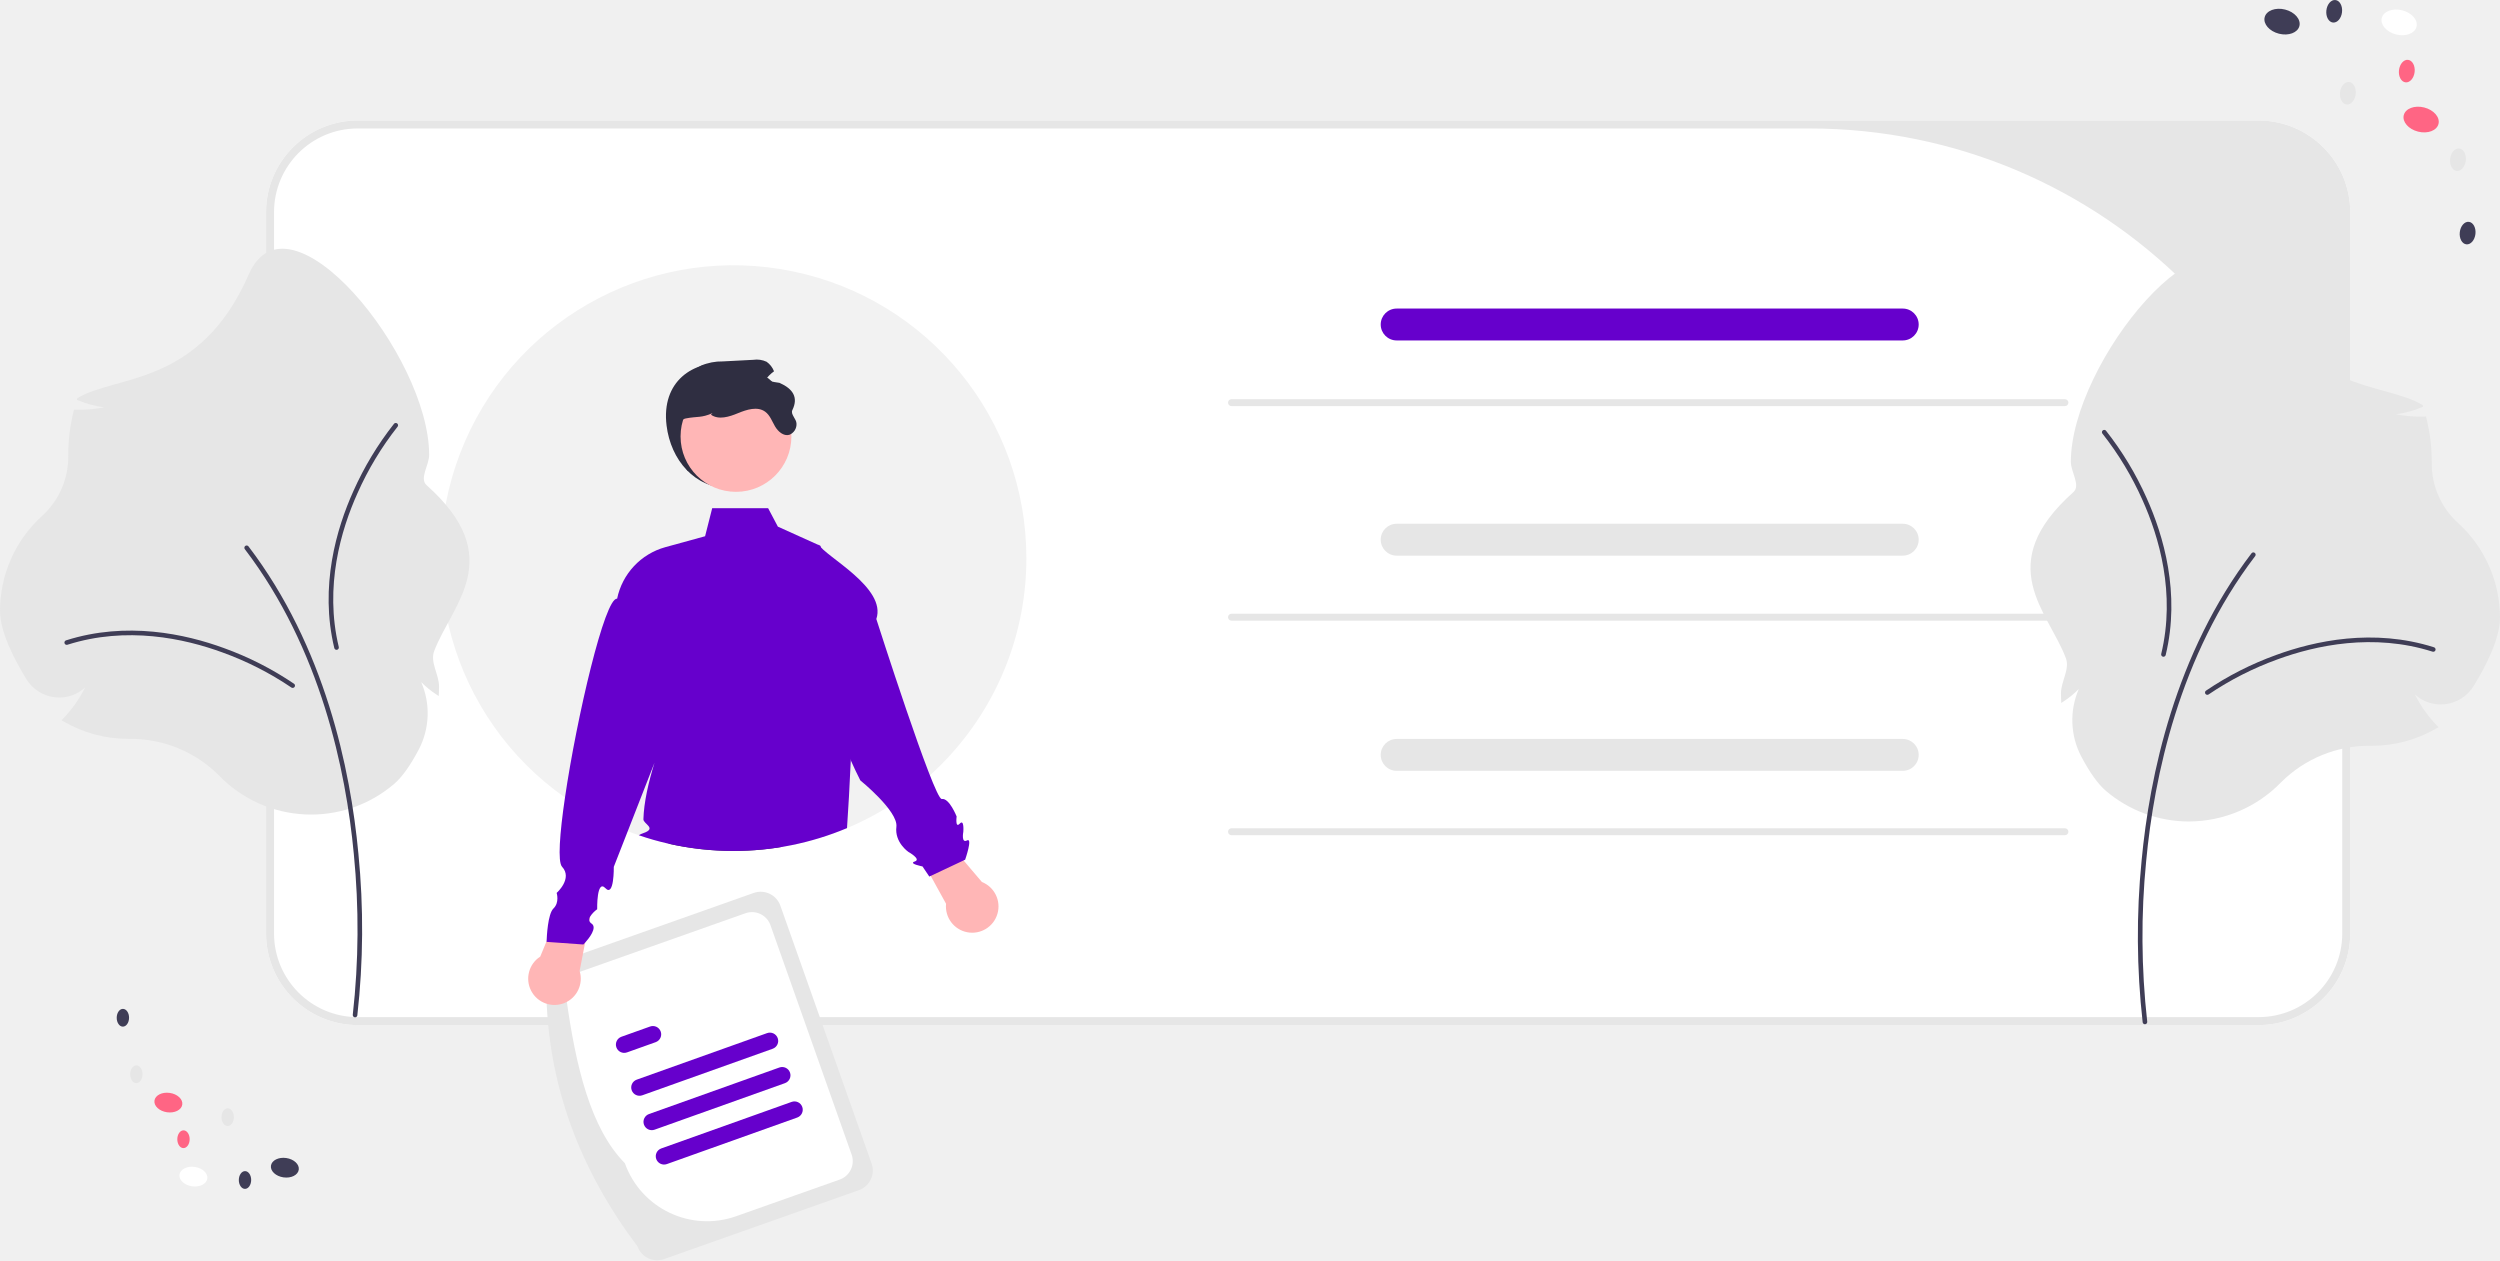
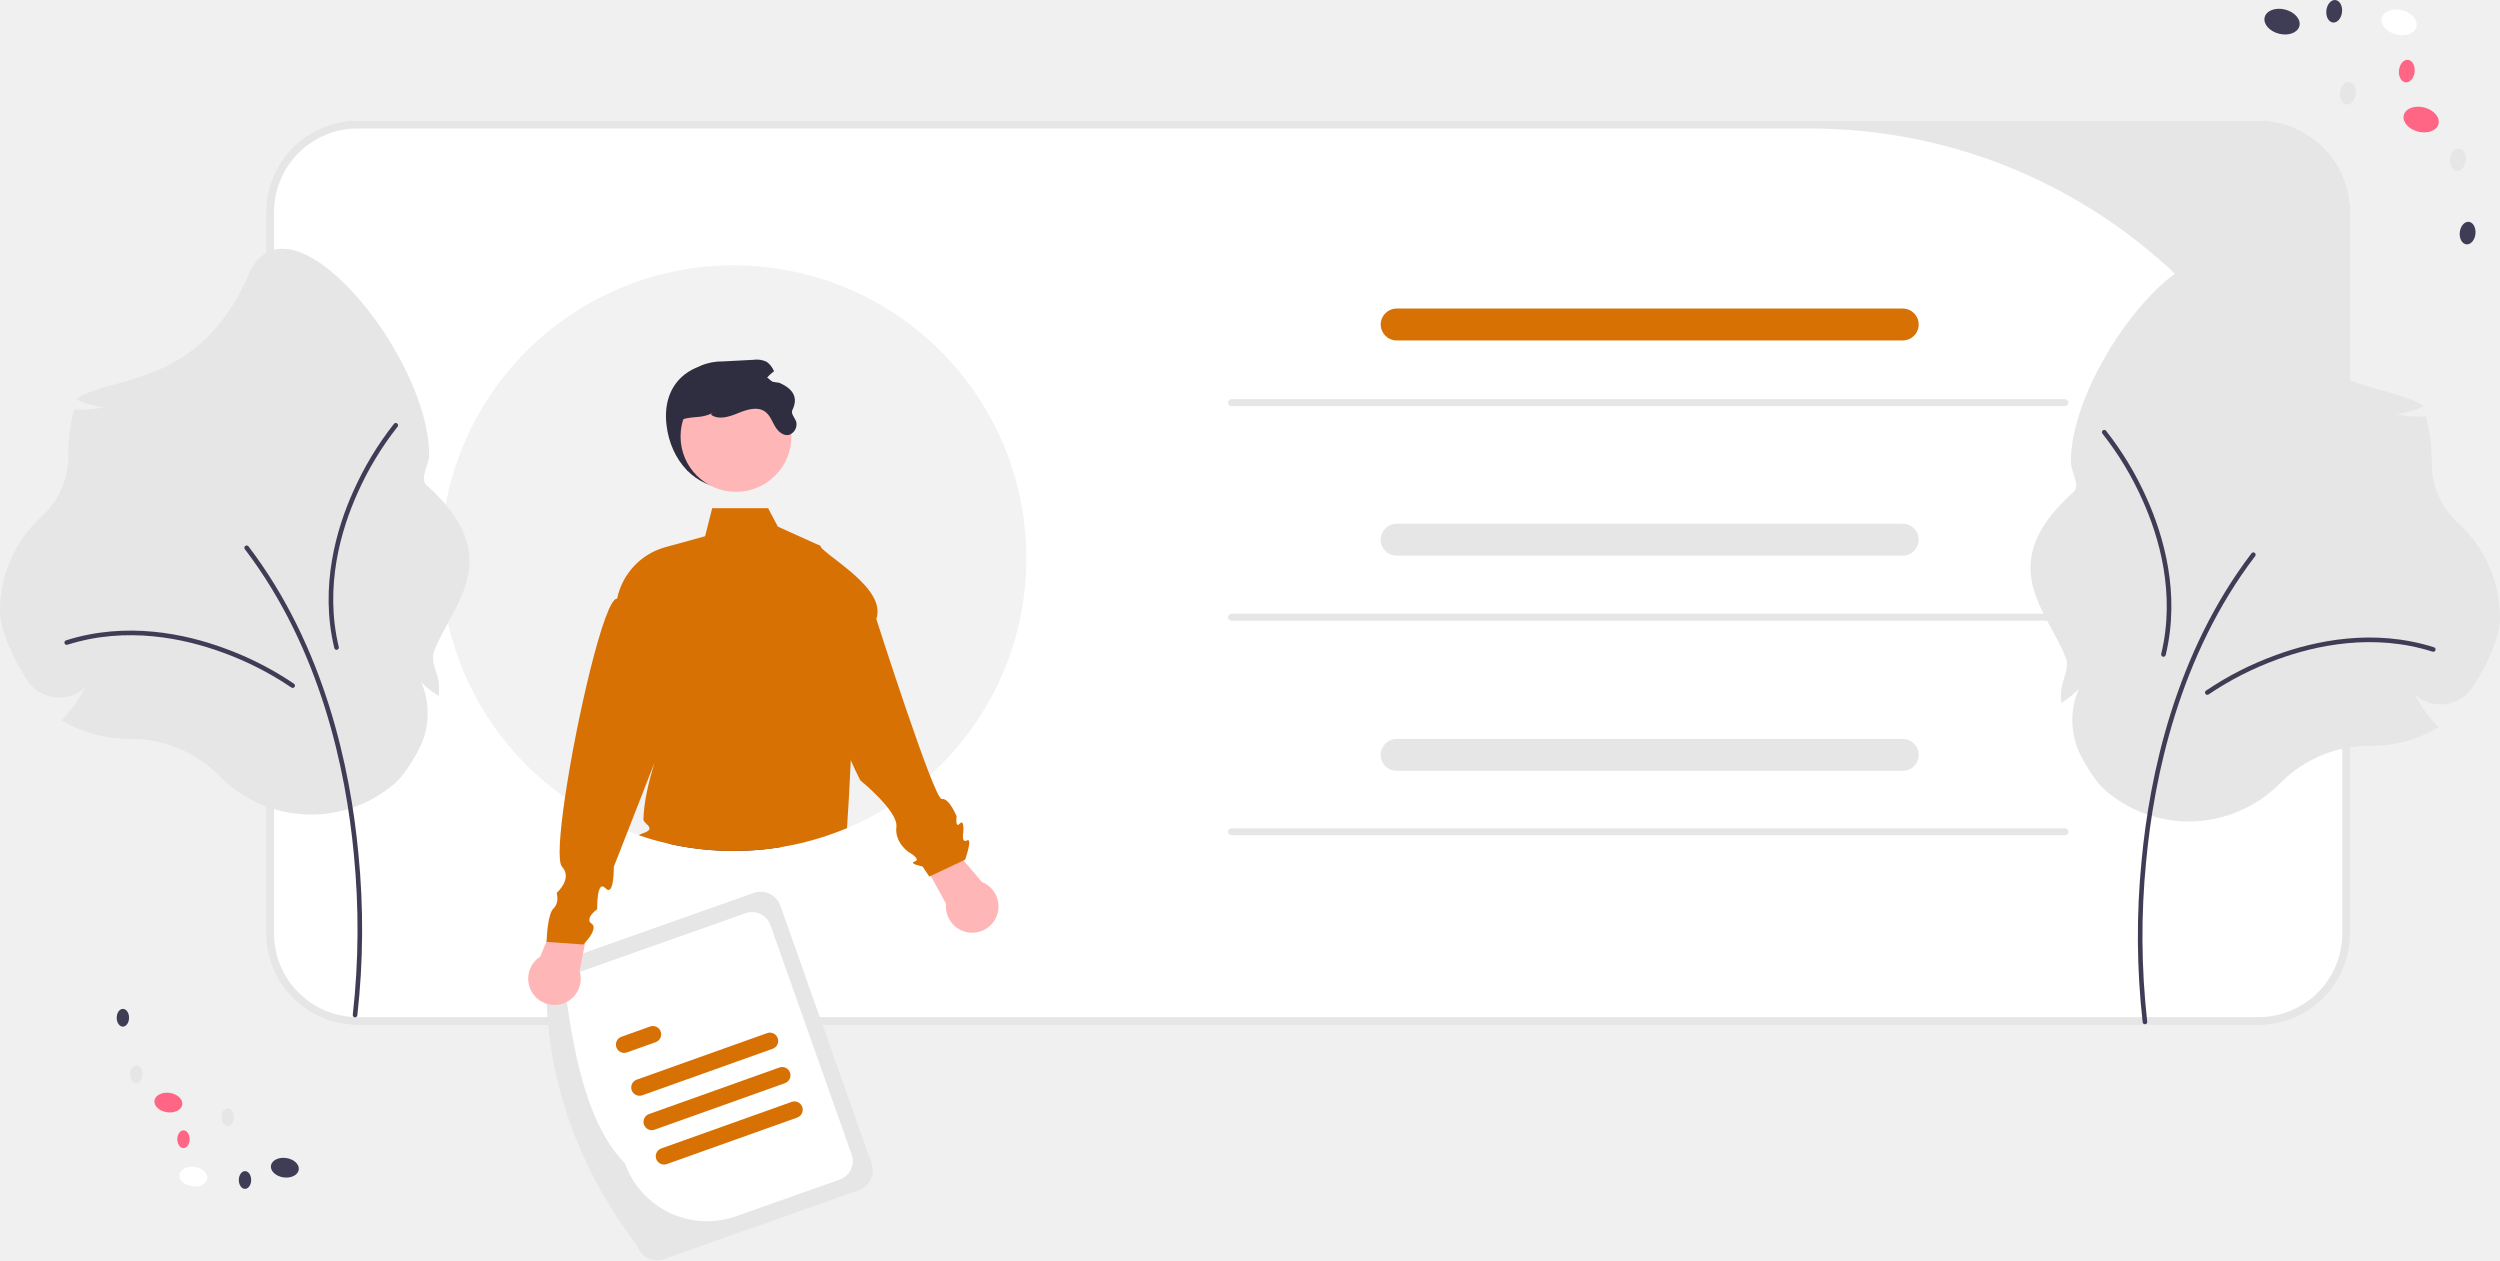
<svg xmlns="http://www.w3.org/2000/svg" data-name="Layer 1" width="722.452" height="364.196" viewBox="0 0 722.452 364.196">
  <path d="M891.457,564.133H342.148a26.516,26.516,0,0,1-26.487-26.487V329.208a26.517,26.517,0,0,1,26.487-26.487h549.309a26.517,26.517,0,0,1,26.487,26.487V537.646A26.516,26.516,0,0,1,891.457,564.133Z" transform="translate(-238.774 -267.9018)" fill="#fff" />
  <path d="M891.457,564.133H342.148a26.516,26.516,0,0,1-26.487-26.487V329.208a26.517,26.517,0,0,1,26.487-26.487h549.309a26.517,26.517,0,0,1,26.487,26.487V537.646A26.516,26.516,0,0,1,891.457,564.133ZM342.148,305.025a24.183,24.183,0,0,0-24.183,24.183V537.646a24.183,24.183,0,0,0,24.183,24.183h549.309a24.183,24.183,0,0,0,24.183-24.183V459.054A154.029,154.029,0,0,0,761.612,305.025Z" transform="translate(-238.774 -267.9018)" fill="#e6e6e6" />
  <ellipse cx="294.666" cy="607.921" rx="2.825" ry="4.061" transform="translate(-588.1214 544.0862) rotate(-81.72174)" fill="#fff" />
  <ellipse cx="321.092" cy="605.343" rx="2.825" ry="4.061" transform="translate(-562.9488 568.0293) rotate(-81.72174)" fill="#3f3d56" />
  <ellipse cx="287.43" cy="586.528" rx="2.825" ry="4.061" transform="translate(-573.1449 518.6121) rotate(-81.72174)" fill="#ff6584" />
  <ellipse cx="278.18" cy="578.336" rx="2.567" ry="1.785" transform="translate(-541.0162 584.2334) rotate(-89.56675)" fill="#e6e6e6" />
  <ellipse cx="274.286" cy="562.013" rx="2.567" ry="1.785" transform="translate(-528.5589 564.1406) rotate(-89.56675)" fill="#3f3d56" />
  <ellipse cx="304.567" cy="590.74" rx="2.567" ry="1.785" transform="translate(-527.2322 622.9296) rotate(-89.56675)" fill="#e6e6e6" />
  <ellipse cx="291.797" cy="597.115" rx="2.567" ry="1.785" transform="translate(-546.2814 616.4876) rotate(-89.56675)" fill="#ff6584" />
  <ellipse cx="309.574" cy="608.9" rx="2.567" ry="1.785" transform="translate(-540.4235 645.9587) rotate(-89.56675)" fill="#3f3d56" />
  <ellipse cx="932.083" cy="274.371" rx="3.601" ry="5.177" transform="translate(198.3725 842.589) rotate(-75.77932)" fill="#fff" />
  <ellipse cx="898.239" cy="274.153" rx="3.601" ry="5.177" transform="translate(173.0543 809.6178) rotate(-75.77932)" fill="#3f3d56" />
  <ellipse cx="938.434" cy="302.45" rx="3.601" ry="5.177" transform="translate(175.9452 869.9261) rotate(-75.77932)" fill="#ff6584" />
  <ellipse cx="949.079" cy="314.056" rx="3.272" ry="2.276" transform="translate(292.7992 954.4889) rotate(-83.62433)" fill="#e6e6e6" />
  <ellipse cx="951.862" cy="335.264" rx="3.272" ry="2.276" transform="matrix(0.11105, -0.99382, 0.99382, 0.11105, 274.1965, 976.1073)" fill="#3f3d56" />
  <ellipse cx="917.262" cy="294.848" rx="3.272" ry="2.276" transform="translate(283.6044 905.7932) rotate(-83.62433)" fill="#e6e6e6" />
  <ellipse cx="934.294" cy="288.45" rx="3.272" ry="2.276" transform="translate(305.1036 917.0317) rotate(-83.62433)" fill="#ff6584" />
  <ellipse cx="913.311" cy="271.163" rx="3.272" ry="2.276" transform="translate(303.6309 880.8123) rotate(-83.62433)" fill="#3f3d56" />
  <path d="M535.375,429.186a84.291,84.291,0,0,1-21.627,56.497v.012a86.56,86.56,0,0,1-6.242,6.265,83.405,83.405,0,0,1-7.025,5.7q-2.557,1.865-5.251,3.524-3.196,1.986-6.576,3.674-2.505,1.261-5.113,2.349a84.486,84.486,0,0,1-32.786,6.599,84.498,84.498,0,0,1-18.898-2.119,81.105,81.105,0,0,1-8.476-2.418c-1.071-.357-2.142-.748-3.201-1.163a83.499,83.499,0,0,1-18.138-9.731,84.618,84.618,0,1,1,133.331-69.188Z" transform="translate(-238.774 -267.9018)" fill="#f2f2f2" />
-   <path d="M788.633,366.284h-146.252a4.606,4.606,0,0,1,0-9.213h146.252a4.606,4.606,0,0,1,0,9.213Z" transform="translate(-238.774 -267.9018)" fill="#6600cc" />
+   <path d="M788.633,366.284h-146.252a4.606,4.606,0,0,1,0-9.213h146.252a4.606,4.606,0,0,1,0,9.213Z" transform="translate(-238.774 -267.9018)" fill="#d87103" />
  <path d="M788.633,428.47h-146.252a4.606,4.606,0,0,1,0-9.213h146.252a4.606,4.606,0,0,1,0,9.213Z" transform="translate(-238.774 -267.9018)" fill="#e6e6e6" />
  <path d="M788.633,490.656h-146.252a4.606,4.606,0,0,1,0-9.213h146.252a4.606,4.606,0,0,1,0,9.213Z" transform="translate(-238.774 -267.9018)" fill="#e6e6e6" />
  <path d="M422.995,628.076c-16.511-21.961-26.054-46.519-26.366-74.518a6.041,6.041,0,0,1,3.676-7.702l56.277-19.912a6.041,6.041,0,0,1,7.702,3.676l26.366,74.518a6.041,6.041,0,0,1-3.676,7.702L430.696,631.752A6.041,6.041,0,0,1,422.995,628.076Z" transform="translate(-238.774 -267.9018)" fill="#e6e6e6" />
  <path d="M419.348,604.041c-9.93-10.04-14.181-27.948-16.951-47.907a5.658,5.658,0,0,1,3.443-7.213l48.366-17.113a5.658,5.658,0,0,1,7.213,3.443l23.463,66.311a5.658,5.658,0,0,1-3.443,7.213L451.476,619.376A25.202,25.202,0,0,1,419.348,604.041Z" transform="translate(-238.774 -267.9018)" fill="#fff" />
-   <path d="M462.066,570.973,424.39,584.421a2.4,2.4,0,1,1-1.614-4.521L460.452,566.452a2.4,2.4,0,1,1,1.614,4.521Z" transform="translate(-238.774 -267.9018)" fill="#6600cc" />
-   <path d="M428.254,569.066l-8.289,2.959a2.4,2.4,0,1,1-1.614-4.521l8.289-2.959a2.4,2.4,0,1,1,1.614,4.521Z" transform="translate(-238.774 -267.9018)" fill="#6600cc" />
-   <path d="M469.16,590.849l-37.676,13.448a2.4,2.4,0,0,1-1.614-4.521l37.676-13.448a2.4,2.4,0,0,1,1.614,4.521Z" transform="translate(-238.774 -267.9018)" fill="#6600cc" />
-   <path d="M465.613,580.911l-37.676,13.448a2.4,2.4,0,0,1-1.614-4.521l37.676-13.448a2.4,2.4,0,1,1,1.614,4.521Z" transform="translate(-238.774 -267.9018)" fill="#6600cc" />
+   <path d="M462.066,570.973,424.39,584.421a2.4,2.4,0,1,1-1.614-4.521L460.452,566.452a2.4,2.4,0,1,1,1.614,4.521Z" transform="translate(-238.774 -267.9018)" fill="#d87103" />
+   <path d="M428.254,569.066l-8.289,2.959a2.4,2.4,0,1,1-1.614-4.521l8.289-2.959a2.4,2.4,0,1,1,1.614,4.521Z" transform="translate(-238.774 -267.9018)" fill="#d87103" />
+   <path d="M469.16,590.849l-37.676,13.448a2.4,2.4,0,0,1-1.614-4.521l37.676-13.448a2.4,2.4,0,0,1,1.614,4.521Z" transform="translate(-238.774 -267.9018)" fill="#d87103" />
+   <path d="M465.613,580.911l-37.676,13.448a2.4,2.4,0,0,1-1.614-4.521l37.676-13.448a2.4,2.4,0,1,1,1.614,4.521Z" transform="translate(-238.774 -267.9018)" fill="#d87103" />
  <path d="M431.402,390.902c1.227,9.899,8.086,18.061,18.061,18.061a18.061,18.061,0,0,0,18.061-18.061c0-9.975-8.129-17.138-18.061-18.061C438.924,371.863,429.826,378.193,431.402,390.902Z" transform="translate(-238.774 -267.9018)" fill="#2f2e41" />
  <path d="M465.185,512.572a85.234,85.234,0,0,1-33.327-.887C437.052,508.818,452.806,510.58,465.185,512.572Z" transform="translate(-238.774 -267.9018)" fill="#2f2e41" />
  <path d="M394.891,544.34l8.675-20.966,6.835,3.797-4.128,21.327a7.596,7.596,0,1,1-11.383-4.159Z" transform="translate(-238.774 -267.9018)" fill="#ffb6b6" />
-   <path d="M484.636,487.606v.012c-.311,7.301-.737,14.245-1.094,19.589a84.486,84.486,0,0,1-32.786,6.599,84.498,84.498,0,0,1-18.898-2.119,81.105,81.105,0,0,1-8.476-2.418,5.229,5.229,0,0,1,1.244-.587c4.146-1.405.046-2.683.081-4.019.127-4.883,1.474-10.744,3.213-16.364L420.181,508.104l-4.031,10.295s.138,8.89-2.418,6.173c-2.568-2.718-2.384,6.08-2.384,6.08a8.011,8.011,0,0,0-2.027,2.096,1.778,1.778,0,0,0-.242,1.232v.012a1.539,1.539,0,0,0,.645.806c1.739,1.175-.76,4.284-1.866,5.516-.299.334-.495.53-.495.53l-10.629-.76v-.207c.046-1.255.334-7.865,1.981-9.443,1.808-1.739.921-4.491.921-4.491s4.721-4.18,1.555-7.577c-1.267-1.37-.702-9.489.852-19.992,3.397-23.17,11.539-57.948,15.063-57.453a19.547,19.547,0,0,1,13.946-14.902l11.481-3.155,2.05-8.096h16.168l2.81,5.32,11.781,5.32.15.069.369.161.138.438s-.012.012,0,.012l6.553,20.579C485.499,450.052,485.384,469.837,484.636,487.606Z" transform="translate(-238.774 -267.9018)" fill="#6600cc" />
+   <path d="M484.636,487.606v.012c-.311,7.301-.737,14.245-1.094,19.589a84.486,84.486,0,0,1-32.786,6.599,84.498,84.498,0,0,1-18.898-2.119,81.105,81.105,0,0,1-8.476-2.418,5.229,5.229,0,0,1,1.244-.587c4.146-1.405.046-2.683.081-4.019.127-4.883,1.474-10.744,3.213-16.364L420.181,508.104l-4.031,10.295s.138,8.89-2.418,6.173c-2.568-2.718-2.384,6.08-2.384,6.08a8.011,8.011,0,0,0-2.027,2.096,1.778,1.778,0,0,0-.242,1.232v.012a1.539,1.539,0,0,0,.645.806c1.739,1.175-.76,4.284-1.866,5.516-.299.334-.495.53-.495.53l-10.629-.76v-.207c.046-1.255.334-7.865,1.981-9.443,1.808-1.739.921-4.491.921-4.491s4.721-4.18,1.555-7.577c-1.267-1.37-.702-9.489.852-19.992,3.397-23.17,11.539-57.948,15.063-57.453a19.547,19.547,0,0,1,13.946-14.902l11.481-3.155,2.05-8.096h16.168l2.81,5.32,11.781,5.32.15.069.369.161.138.438s-.012.012,0,.012l6.553,20.579C485.499,450.052,485.384,469.837,484.636,487.606Z" transform="translate(-238.774 -267.9018)" fill="#d87103" />
  <path d="M512.168,529.073l-10.948-19.874,7.236-2.964,14.072,16.549a7.596,7.596,0,1,1-10.36,6.288Z" transform="translate(-238.774 -267.9018)" fill="#ffb6b6" />
-   <path d="M475.344,425.25c1.948,3.499,19.758,12.499,16.671,21.534,0,0,16.732,52.348,18.908,52.006s4.299,5.066,4.299,5.066-.462,3.529.896,2.063,1.032,2.378,1.032,2.378-.65,3.393,1.073,2.471-.542,5.571-.542,5.571L507.326,521.213l-1.968-2.929s-4.205-.801-2.226-1.435-1.861-2.769-1.861-2.769-4.016-2.73-3.457-7.25-10.423-13.408-10.423-13.408c-7.55-14.906-11.68-30.21-11.666-45.997Z" transform="translate(-238.774 -267.9018)" fill="#6600cc" />
+   <path d="M475.344,425.25c1.948,3.499,19.758,12.499,16.671,21.534,0,0,16.732,52.348,18.908,52.006s4.299,5.066,4.299,5.066-.462,3.529.896,2.063,1.032,2.378,1.032,2.378-.65,3.393,1.073,2.471-.542,5.571-.542,5.571L507.326,521.213l-1.968-2.929s-4.205-.801-2.226-1.435-1.861-2.769-1.861-2.769-4.016-2.73-3.457-7.25-10.423-13.408-10.423-13.408c-7.55-14.906-11.68-30.21-11.666-45.997Z" transform="translate(-238.774 -267.9018)" fill="#d87103" />
  <circle cx="212.685" cy="126.118" r="16.015" fill="#ffb6b6" />
  <path d="M434.875,395.765c.507,3.48,3.473,8.336,2.779,8.336s-5.633-14.347-.695-15.282c3.582-.679,4.383-.083,7.731-1.535l-.472.445c2.216,1.612,5.3.618,7.829-.431,2.535-1.042,5.613-2.035,7.836-.431,1.396,1.007,1.987,2.758,2.855,4.244.868,1.493,2.473,2.904,4.126,2.445a3.266,3.266,0,0,0,2.084-3.23c-.007-1.375-1.798-2.684-1.195-3.918,1.787-3.657.18-6.149-3.716-7.87q-2.126-.323-4.251-.66a12.057,12.057,0,0,1,2.667-2.681,6.095,6.095,0,0,0-2.153-2.758,6.76,6.76,0,0,0-3.848-.556q-4.397.229-8.787.458a15.5,15.5,0,0,0-6.349,1.236c-2.417,1.243-4.001,3.668-5.154,6.134C433.576,385.255,433.986,389.715,434.875,395.765Z" transform="translate(-238.774 -267.9018)" fill="#2f2e41" />
  <path d="M835.501,385.26H594.65a1,1,0,0,1,0-2H835.501a1,1,0,0,1,0,2Z" transform="translate(-238.774 -267.9018)" fill="#e6e6e6" />
  <path d="M835.501,447.26H594.65a1,1,0,0,1,0-2H835.501a1,1,0,0,1,0,2Z" transform="translate(-238.774 -267.9018)" fill="#e6e6e6" />
  <path d="M835.501,509.26H594.65a1,1,0,0,1,0-2H835.501a1,1,0,0,1,0,2Z" transform="translate(-238.774 -267.9018)" fill="#e6e6e6" />
  <path d="M871.35,505.296a36.998,36.998,0,0,1-24.046-8.879c-2.235-1.914-4.617-5.24-7.079-9.887a22.611,22.611,0,0,1-.717-19.52,25.945,25.945,0,0,1-4.285,3.514l-.783.521-.045-.939c-.03-.611-.045-1.22-.045-1.81,0-3.476,2.629-7.004,1.417-10.217-5.111-13.542-21.32-27.001,2.172-47.96,2.173-1.939-.73-5.815-.73-8.749,0-28.748,40.63-78.482,52.146-52.136,14.201,32.492,38.669,29.017,49.508,35.728l.157.475-.463.187a27.945,27.945,0,0,1-7.425,1.975,35.407,35.407,0,0,0,8.279.694l.431-.015.105.419a52.374,52.374,0,0,1,1.555,12.674l-.002.462a23.093,23.093,0,0,0,7.628,17.219A37.084,37.084,0,0,1,961.226,446.416c0,6.094-4.142,14.094-7.617,19.732a11.158,11.158,0,0,1-8.191,5.247,10.897,10.897,0,0,1-8.794-2.841,36.036,36.036,0,0,0,6.355,8.997l.474.489-.589.343a36.971,36.971,0,0,1-18.638,5.033l-.383-.001a36.091,36.091,0,0,0-25.891,10.568A37.279,37.279,0,0,1,871.35,505.296Z" transform="translate(-238.774 -267.9018)" fill="#e6e6e6" />
  <path d="M858.62,563.89a.665.665,0,0,1-.658-.572,222.787,222.787,0,0,1-.31-46.711c2.297-24.512,9.672-59.817,31.766-88.813a.665.665,0,1,1,1.059.807c-21.903,28.745-29.219,63.792-31.5,88.131a221.28,221.28,0,0,0,.303,46.399.666.666,0,0,1-.66.759Z" transform="translate(-238.774 -267.9018)" fill="#3f3d56" />
  <path d="M876.65,468.695a.665.665,0,0,1-.392-1.204,91.709,91.709,0,0,1,20.246-10.306c11.17-4.089,28.156-7.797,45.643-2.231a.665.665,0,1,1-.404,1.268c-17.128-5.451-33.807-1.805-44.782,2.213a90.203,90.203,0,0,0-19.921,10.133A.663.663,0,0,1,876.65,468.695Z" transform="translate(-238.774 -267.9018)" fill="#3f3d56" />
  <path d="M846.196,392.845a.665.665,0,0,1,1.172-.477,91.71,91.71,0,0,1,11.738,19.451c4.883,10.847,9.804,27.522,5.513,45.364a.665.665,0,1,1-1.294-.311c4.203-17.477-.634-33.849-5.432-44.506A90.203,90.203,0,0,0,846.351,393.225.663.663,0,0,1,846.196,392.845Z" transform="translate(-238.774 -267.9018)" fill="#3f3d56" />
  <path d="M302.048,491.984A36.091,36.091,0,0,0,276.157,481.416l-.383.001A36.971,36.971,0,0,1,257.136,476.384l-.589-.343.474-.489a36.036,36.036,0,0,0,6.355-8.997,10.897,10.897,0,0,1-8.794,2.841,11.158,11.158,0,0,1-8.191-5.247c-3.475-5.638-7.617-13.638-7.617-19.732a37.084,37.084,0,0,1,12.099-27.364,23.093,23.093,0,0,0,7.628-17.219l-.002-.462a52.374,52.374,0,0,1,1.555-12.674l.105-.419.431.015a35.406,35.406,0,0,0,8.279-.694,27.945,27.945,0,0,1-7.425-1.975l-.463-.187.157-.475c10.839-6.711,35.306-3.236,49.508-35.728,11.515-26.347,52.146,23.388,52.146,52.136,0,2.933-2.903,6.81-.73,8.749,23.493,20.959,7.283,34.417,2.172,47.959-1.213,3.213,1.417,6.74,1.417,10.217,0,.59-.015,1.199-.045,1.81l-.045.939-.783-.521a25.944,25.944,0,0,1-4.285-3.514,22.611,22.611,0,0,1-.717,19.52c-2.462,4.647-4.844,7.973-7.079,9.887a36.963,36.963,0,0,1-50.648-2.433Z" transform="translate(-238.774 -267.9018)" fill="#e6e6e6" />
  <path d="M341.38,561.891a.665.665,0,0,0,.658-.572,222.787,222.787,0,0,0,.31-46.711c-2.297-24.512-9.672-59.817-31.766-88.813a.665.665,0,1,0-1.059.807c21.903,28.745,29.219,63.792,31.5,88.131a221.28,221.28,0,0,1-.303,46.399.666.666,0,0,0,.66.759Z" transform="translate(-238.774 -267.9018)" fill="#3f3d56" />
  <path d="M323.35,466.696a.665.665,0,0,0,.392-1.204,91.709,91.709,0,0,0-20.246-10.306c-11.17-4.089-28.156-7.797-45.643-2.231a.665.665,0,1,0,.404,1.268c17.128-5.451,33.807-1.805,44.782,2.213a90.203,90.203,0,0,1,19.921,10.133A.663.663,0,0,0,323.35,466.696Z" transform="translate(-238.774 -267.9018)" fill="#3f3d56" />
  <path d="M353.804,390.846a.665.665,0,0,0-1.172-.477,91.71,91.71,0,0,0-11.738,19.451c-4.883,10.847-9.804,27.522-5.513,45.364a.665.665,0,1,0,1.294-.311c-4.203-17.477.634-33.849,5.432-44.506A90.202,90.202,0,0,1,353.649,391.226.663.663,0,0,0,353.804,390.846Z" transform="translate(-238.774 -267.9018)" fill="#3f3d56" />
</svg>
